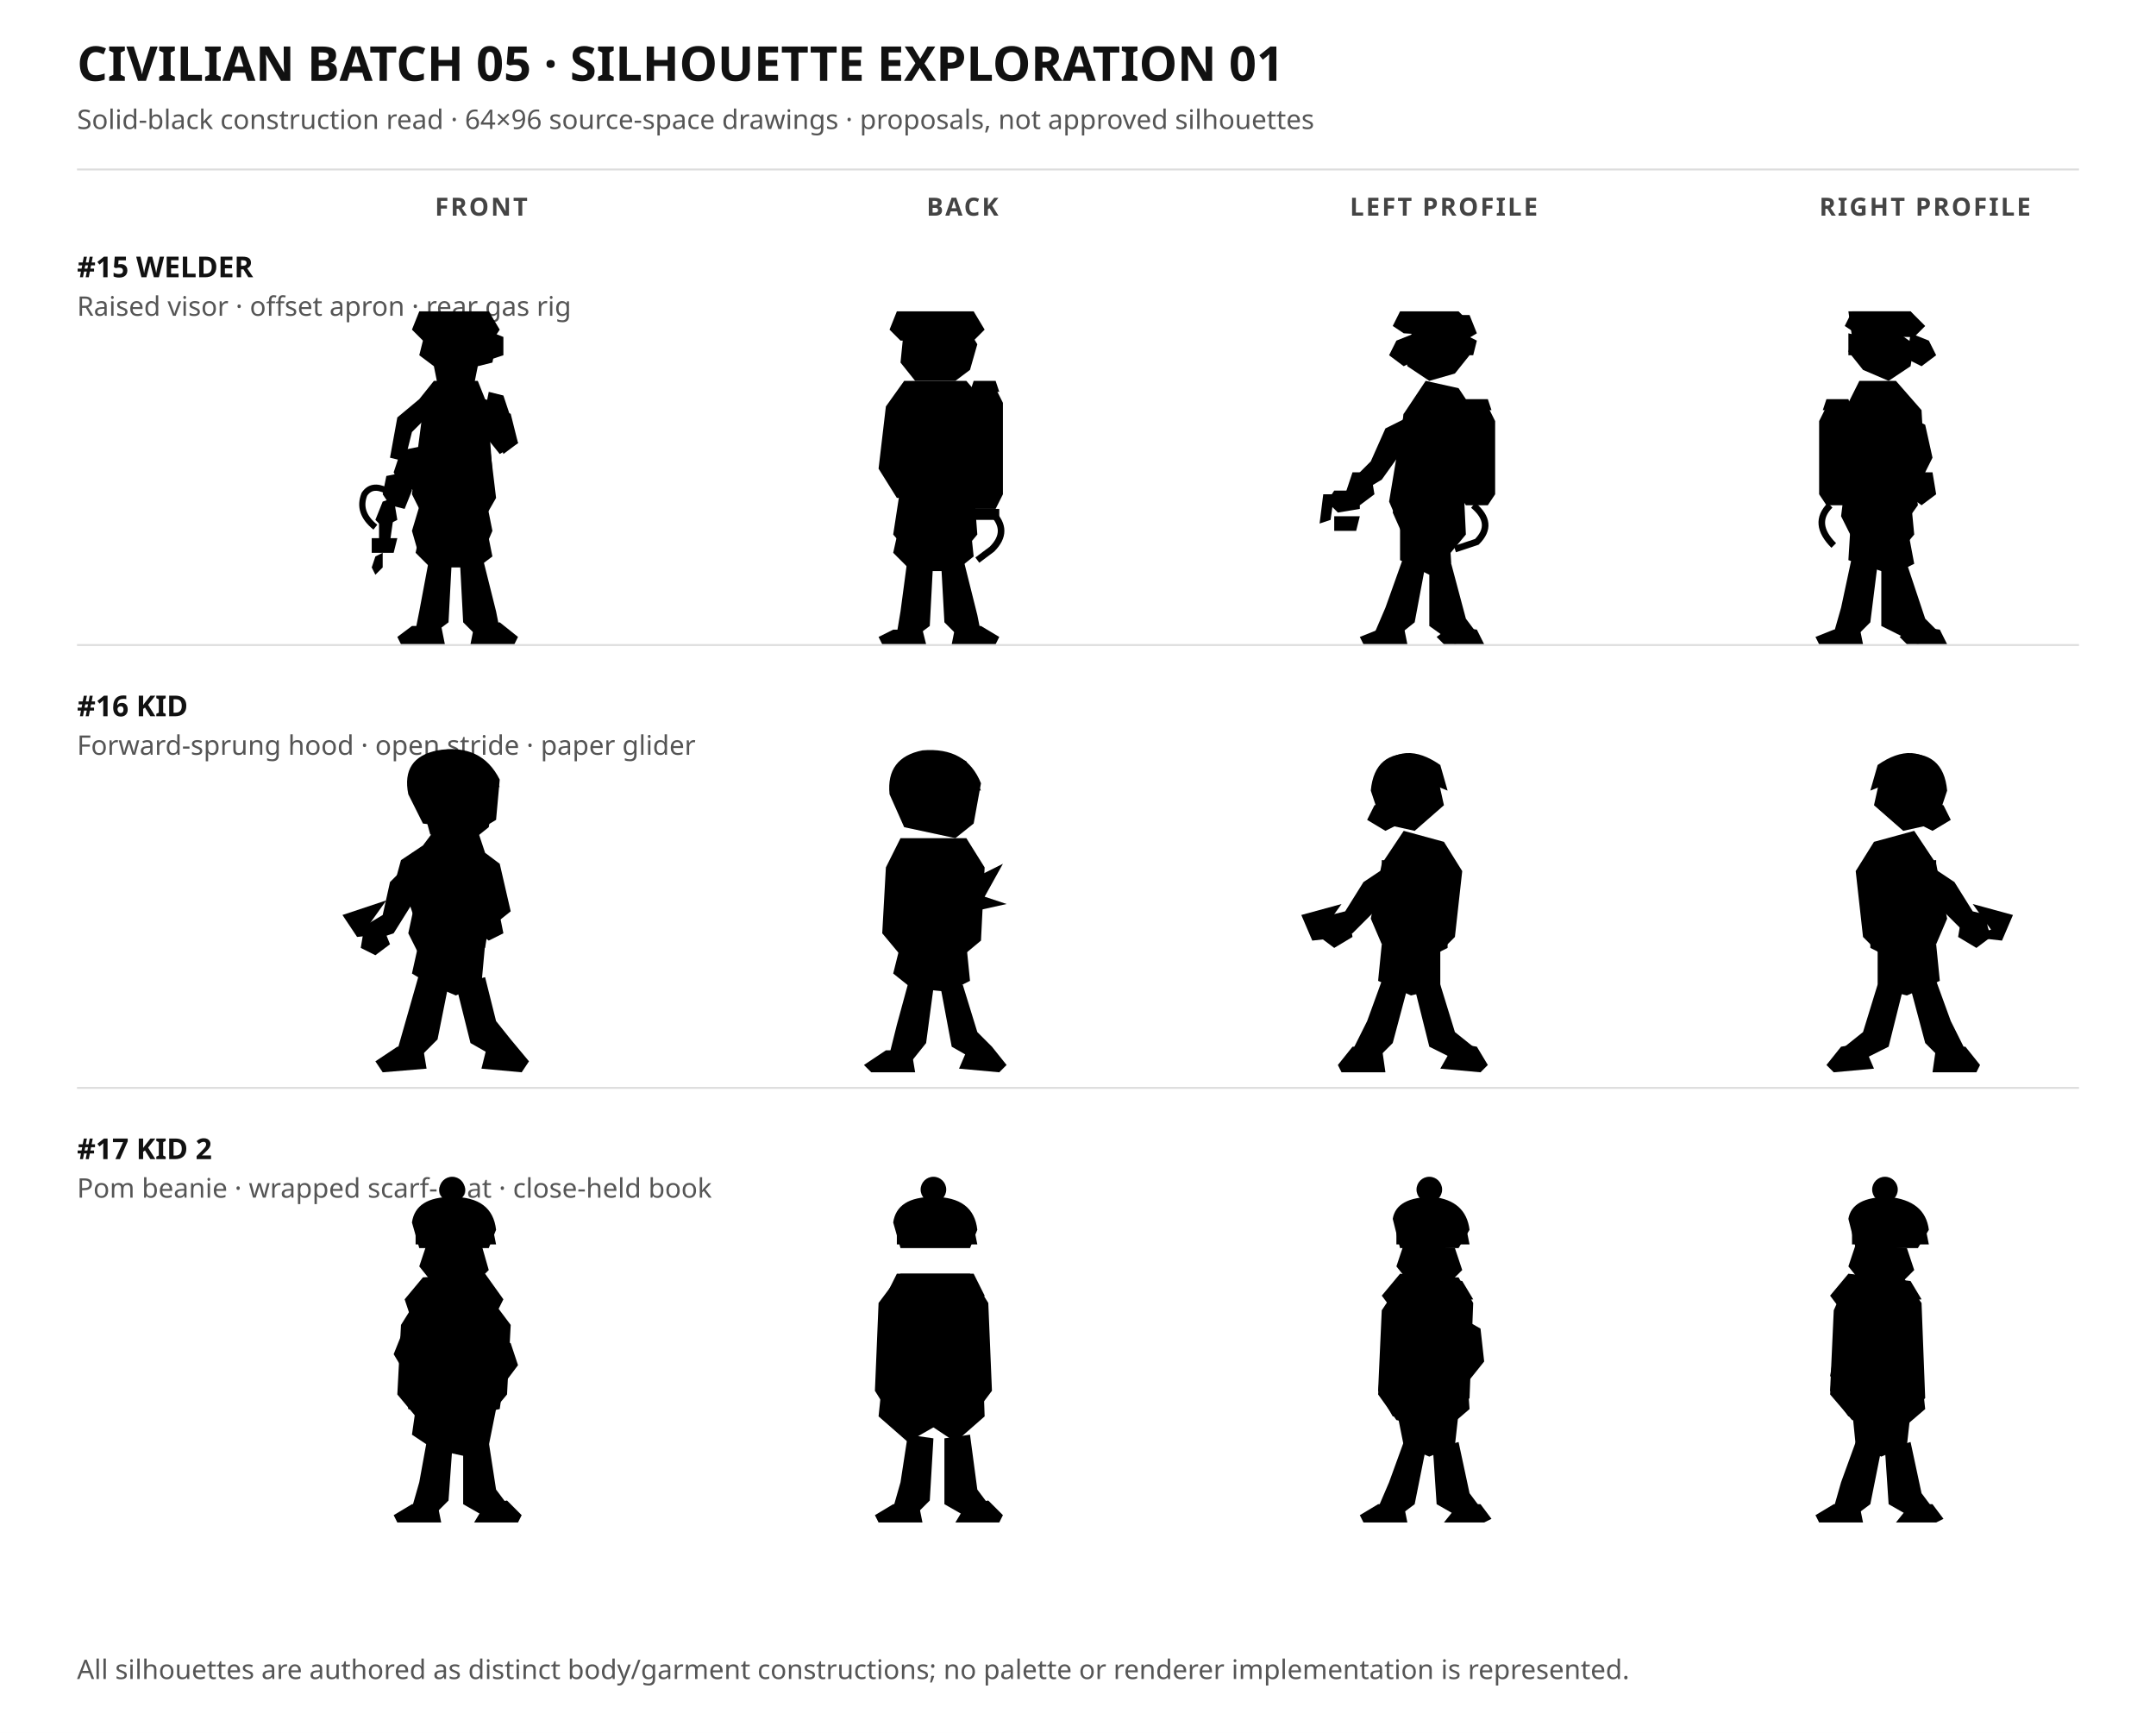
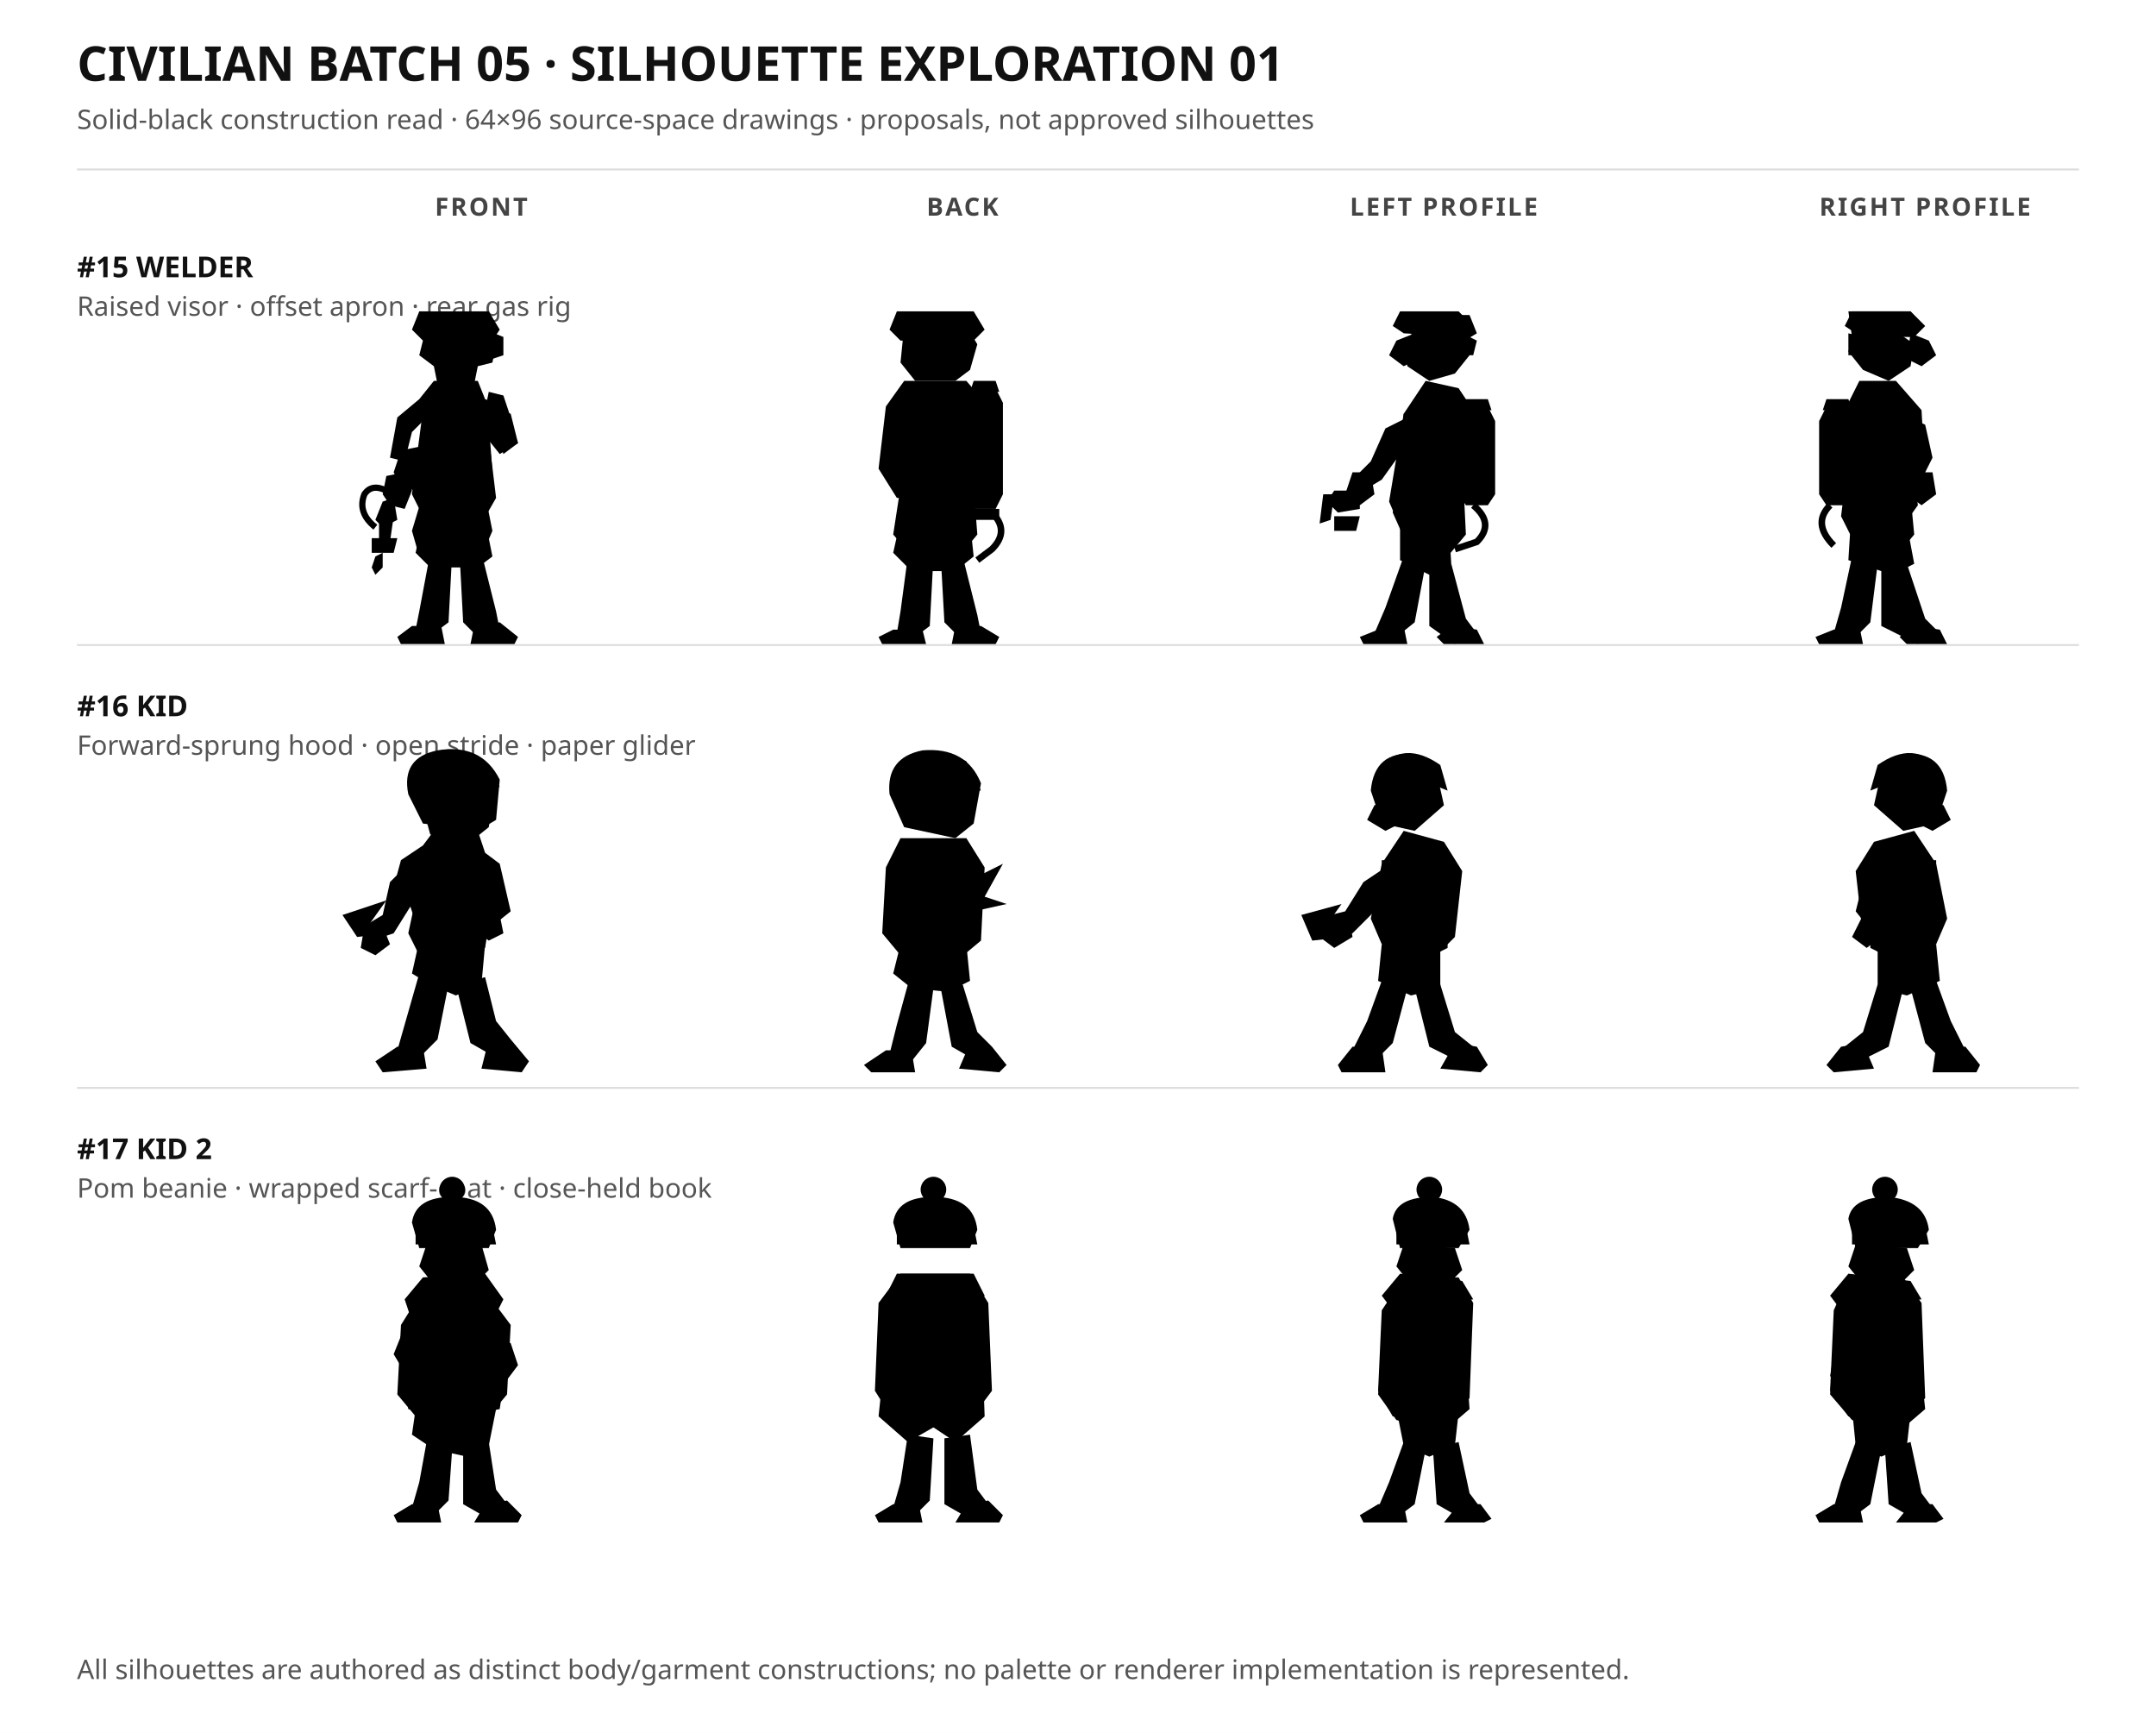
<svg xmlns="http://www.w3.org/2000/svg" width="1120" height="900" viewBox="0 0 1120 900" role="img" aria-labelledby="title desc">
  <rect width="1120" height="900" fill="#fff" />
  <style>
  .head{font:700 25px system-ui,sans-serif;fill:#111}
  .sub{font:14px system-ui,sans-serif;fill:#555}
  .dir{font:600 13px system-ui,sans-serif;fill:#444;letter-spacing:1px}
  .num{font:700 15px system-ui,sans-serif;fill:#111}
  .rule{stroke:#ddd;stroke-width:1}
  .sil{fill:#000;stroke:none}
</style>
  <text x="40" y="42" class="head">CIVILIAN BATCH 05 · SILHOUETTE EXPLORATION 01</text>
  <text x="40" y="67" class="sub">Solid-black construction read · 64×96 source-space drawings · proposals, not approved silhouettes</text>
  <line x1="40" y1="88" x2="1080" y2="88" class="rule" />
  <g class="dir" text-anchor="middle">
    <text x="250" y="112">FRONT</text>
    <text x="500" y="112">BACK</text>
    <text x="750" y="112">LEFT PROFILE</text>
    <text x="1000" y="112">RIGHT PROFILE</text>
  </g>
  <g transform="translate(0 122)">
    <text x="40" y="22" class="num">#15 WELDER</text>
    <text x="40" y="42" class="sub">Raised visor · offset apron · rear gas rig</text>
    <g transform="translate(176 34) scale(1.9)">
      <g class="sil">
        <path d="M24 7 L39 7 L43 12 L42 17 L38 18 L37 23 L27 23 L26 18 L22 15 Z" />
        <path d="M22 3 L41 3 L44 8 L42 11 L23 11 L20 8 Z" />
        <path d="M40 8 L45 10 L45 15 L42 16 L41 12 Z" />
        <path d="M26 22 L38 22 L40 27 L45 29 L49 39 L45 42 L43 35 L41 33 L42 47 L38 52 L26 52 L22 48 L23 33 L20 36 L18 44 L14 43 L16 32 L22 27 Z" />
        <path d="M23 30 L40 29 L43 54 L39 61 L24 61 L20 53 Z" />
        <path d="M24 55 L39 55 L42 70 L38 73 L25 73 L21 69 Z" />
        <path d="M25 69 L31 69 L30 88 L26 91 L21 90 L22 85 Z M33 69 L39 69 L43 85 L44 90 L38 92 L34 88 Z" />
        <path d="M20 89 L28 89 L29 94 L17 94 L16 92 Z M37 89 L44 88 L49 92 L48 94 L36 94 Z" />
        <path d="M25 30 L39 30 L40 56 L37 62 L26 62 L22 56 Z" />
        <path d="M23 53 L31 55 L30 70 L22 70 L20 63 Z M32 55 L40 53 L42 63 L39 70 L32 70 Z" />
        <path d="M39 28 L47 31 L49 39 L44 42 L40 37 Z" />
        <path d="M17 41 L22 40 L24 46 L21 52 L17 51 L15 47 Z" />
        <path d="M13 48 L18 47 L20 52 L18 57 L14 56 L12 53 Z" />
        <path d="M12 55 L15 54 L16 60 L12 62 L10 60 Z" />
        <path d="M11 58 L15 59 L14 66 L11 66 Z M9 65 L16 65 L15 69 L9 69 Z" />
        <path d="M12 69 L12 73 L10 75 L9 73 L10 70 Z" />
        <path d="M10 62 Q5 58 7 53 Q9 50 13 52" fill="none" stroke="#000" stroke-width="1.7" />
        <path d="M41 25 L45 26 L47 32 L43 34 L40 30 Z" />
      </g>
    </g>
    <g transform="translate(426 34) scale(1.9)">
      <g class="sil">
        <path d="M23 7 L40 7 L43 12 L41 19 L37 22 L26 22 L22 17 Z" />
        <path d="M21 3 L42 3 L45 8 L42 11 L22 11 L19 8 Z" />
        <path d="M23 22 L40 22 L46 29 L48 46 L43 54 L21 54 L16 46 L18 29 Z" />
        <path d="M24 51 L40 51 L42 70 L37 74 L25 74 L20 69 Z" />
        <path d="M24 70 L31 70 L30 89 L26 92 L21 91 L22 85 Z M33 70 L39 70 L43 86 L44 91 L38 92 L34 88 Z" />
        <path d="M20 90 L28 90 L29 94 L17 94 L16 92 Z M37 89 L44 89 L49 92 L48 94 L36 94 Z" />
        <path d="M42 24 L48 24 L50 28 L50 53 L48 57 L42 57 L40 53 L40 28 Z" />
        <path d="M42 22 L48 22 L49 25 L41 25 Z M42 57 L49 57 L49 60 L41 60 Z" />
        <path d="M22 28 L46 28 L46 31 L22 31 Z M20 43 L47 43 L47 46 L20 46 Z" />
        <path d="M22 51 L42 51 L43 64 L38 70 L32 67 L26 71 L20 64 Z" />
        <path d="M47 58 Q52 63 47 68 L43 71" fill="none" stroke="#000" stroke-width="1.8" />
      </g>
    </g>
    <g transform="translate(676 34) scale(1.9)">
      <g class="sil">
        <path d="M35 7 L44 9 L46 15 L42 20 L35 22 L29 18 L28 12 Z" />
        <path d="M31 4 L46 4 L48 9 L43 12 L30 10 Z" />
        <path d="M31 9 L26 11 L24 15 L28 18 L32 16 Z" />
        <path d="M34 22 L43 24 L47 30 L48 48 L43 55 L29 54 L26 48 L28 31 Z" />
        <path d="M28 31 L42 30 L43 57 L39 64 L27 62 L24 55 Z" />
        <path d="M27 55 L40 56 L41 72 L35 75 L27 71 Z" />
        <path d="M28 70 L34 72 L31 88 L26 92 L20 91 L23 84 Z" />
        <path d="M35 72 L41 72 L45 87 L48 91 L42 94 L35 89 Z" />
        <path d="M21 90 L28 89 L29 94 L17 94 L16 92 Z M41 89 L48 90 L50 94 L39 94 L37 92 Z" />
        <path d="M27 3 L43 3 L47 7 L44 10 L28 9 L25 7 Z M44 9 L48 11 L47 15 L43 15 Z" />
        <path d="M29 32 L23 35 L19 44 L15 48 L17 52 L22 49 L27 42 L33 39 Z" />
        <path d="M14 47 L19 47 L20 53 L16 56 L12 53 Z" />
        <path d="M9 52 L16 52 L16 57 L10 58 L7 55 Z" />
        <path d="M6 53 L9 53 L8 60 L5 61 Z" />
        <path d="M9 59 L16 59 L15 63 L9 63 Z" />
        <path d="M45 29 L51 29 L53 33 L53 53 L51 56 L45 56 L43 53 L43 33 Z" />
        <path d="M45 27 L51 27 L52 30 L44 30 Z" />
        <path d="M47 56 Q53 61 48 66 L42 68" fill="none" stroke="#000" stroke-width="1.8" />
        <path d="M28 43 L44 43 L45 64 L40 70 L29 67 L25 58 Z" />
        <path d="M41 28 L47 31 L46 39 L41 41 Z" />
      </g>
    </g>
    <g transform="translate(926 34) scale(1.9)">
      <g class="sil">
        <path d="M20 7 L29 7 L36 12 L35 18 L29 22 L22 19 L18 14 Z" />
        <path d="M18 3 L35 3 L38 7 L35 10 L19 10 Z" />
        <path d="M35 9 L40 11 L42 15 L38 18 L34 16 Z" />
        <path d="M21 22 L31 22 L38 30 L39 48 L34 55 L19 54 L16 47 L17 30 Z" />
        <path d="M19 30 L34 31 L37 56 L32 63 L19 61 L16 54 Z" />
        <path d="M19 55 L33 56 L36 72 L30 75 L18 71 Z" />
        <path d="M19 70 L26 72 L24 88 L20 92 L14 91 L16 84 Z" />
        <path d="M27 72 L34 72 L39 87 L43 91 L37 94 L27 89 Z" />
        <path d="M14 90 L21 89 L22 94 L10 94 L9 92 Z M36 89 L43 90 L45 94 L34 94 L32 92 Z" />
        <path d="M19 3 L35 3 L39 7 L36 10 L20 9 L17 7 Z M18 9 L22 10 L22 15 L18 15 Z" />
        <path d="M33 31 L39 34 L41 43 L38 49 L34 48 L34 41 L30 38 Z" />
        <path d="M36 47 L41 47 L42 53 L38 56 L34 53 Z" />
        <path d="M12 29 L18 29 L20 33 L20 53 L18 56 L12 56 L10 53 L10 33 Z" />
        <path d="M12 27 L18 27 L19 30 L11 30 Z" />
        <path d="M13 56 Q8 61 14 67" fill="none" stroke="#000" stroke-width="1.8" />
        <path d="M18 43 L34 43 L36 64 L31 70 L20 67 L16 59 Z" />
      </g>
    </g>
  </g>
  <line x1="40" y1="335" x2="1080" y2="335" class="rule" />
  <g transform="translate(0 350)">
    <text x="40" y="22" class="num">#16 KID</text>
    <text x="40" y="42" class="sub">Forward-sprung hood · open stride · paper glider</text>
    <g transform="translate(176 34) scale(1.9)">
      <g class="sil">
        <path d="M19 15 Q17 5 27 3 Q39 1 44 11 L43 22 L38 25 L23 23 Z" />
        <path d="M21 7 Q29 -1 40 6 L44 13 L39 13 L36 9 L31 15 L27 11 L23 16 Z" />
        <path d="M22 15 Q25 12 29 15 L32 19 L37 16 L42 18 L41 24 L36 28 L25 26 Z" />
        <path d="M26 25 L38 25 L40 31 L44 34 L47 47 L42 51 L39 42 L37 39 L39 57 L34 61 L22 59 L19 53 L22 39 L18 46 L14 44 L17 33 L23 29 Z" />
        <path d="M23 31 L39 30 L43 38 L40 57 L23 56 L19 44 Z" />
        <path d="M24 31 L30 35 L26 43 L21 40 Z M37 30 L42 35 L38 42 L34 35 Z" />
        <path d="M30 34 L33 34 L34 56 L30 56 Z" />
        <path d="M18 35 L14 39 L12 48 L7 51 L9 55 L15 53 L20 45 L23 41 Z" />
        <path d="M7 51 L12 51 L14 56 L10 59 L6 57 Z" />
        <path d="M37 37 L43 40 L44 47 L40 50 L36 45 Z" />
        <path d="M39 47 L44 48 L45 53 L41 55 L37 52 Z" />
        <path d="M1 48 L13 44 L8 51 L14 53 L5 54 Z" />
        <path d="M22 55 L40 56 L39 67 L32 70 L25 67 L20 64 Z" />
        <path d="M22 64 L30 67 L27 82 L21 88 L16 85 L18 78 Z M32 67 L40 65 L43 77 L47 82 L43 87 L36 83 Z" />
        <path d="M16 84 L23 84 L24 90 L12 91 L10 88 Z M41 82 L47 82 L52 88 L50 91 L39 90 Z" />
      </g>
    </g>
    <g transform="translate(426 34) scale(1.9)">
      <g class="sil">
        <path d="M19 15 Q18 5 28 3 Q40 2 44 12 L42 23 L37 27 L23 24 Z" />
        <path d="M21 7 Q29 0 40 6 L44 14 L39 13 L35 9 L30 15 L26 11 L22 16 Z" />
        <path d="M22 27 L40 27 L45 35 L44 55 L38 60 L22 59 L17 53 L18 35 Z" />
        <path d="M22 56 L40 56 L41 66 L35 69 L25 68 L20 64 Z" />
        <path d="M24 67 L31 68 L29 83 L25 88 L19 86 L21 78 Z M33 68 L39 67 L43 80 L47 84 L43 88 L36 84 Z" />
        <path d="M18 85 L25 85 L26 91 L14 91 L12 89 Z M41 83 L47 84 L51 89 L49 91 L38 90 Z" />
        <path d="M23 29 L39 29 L41 33 L22 33 Z M21 43 L42 43 L41 46 L21 46 Z" />
        <path d="M40 39 L50 34 L45 43 L51 45 L42 47 Z" />
      </g>
    </g>
    <g transform="translate(676 34) scale(1.9)">
      <g class="sil">
        <path d="M31 4 Q20 3 19 14 L22 23 L31 25 L39 18 L37 9 Z" />
        <path d="M21 8 Q28 0 38 7 L40 14 L35 12 L31 10 L27 16 L23 13 Z" />
        <path d="M24 17 L20 18 L18 22 L23 25 L29 22 Z" />
        <path d="M28 25 L39 28 L44 36 L42 54 L36 60 L22 56 L19 49 L22 34 Z" />
        <path d="M22 33 L40 34 L40 57 L32 61 L22 55 Z" />
        <path d="M22 56 L38 57 L38 68 L30 70 L21 66 Z" />
        <path d="M22 66 L29 68 L25 83 L20 88 L14 85 L18 77 Z M31 68 L38 67 L42 80 L47 84 L43 88 L35 84 Z" />
        <path d="M14 84 L22 84 L23 91 L11 91 L10 89 Z M42 83 L48 84 L51 89 L49 91 L38 90 Z" />
        <path d="M23 35 L17 39 L12 47 L8 48 L8 53 L14 53 L20 47 L27 43 Z" />
        <path d="M7 48 L13 48 L14 54 L9 57 L5 54 Z" />
        <path d="M0 48 L11 45 L6 52 L12 54 L3 55 Z" />
        <path d="M36 36 L42 39 L42 47 L38 49 L34 43 Z" />
      </g>
    </g>
    <g transform="translate(926 34) scale(1.9)">
      <g class="sil">
        <path d="M33 4 Q44 3 45 14 L42 23 L33 25 L25 18 L27 9 Z" />
        <path d="M43 8 Q36 0 26 7 L24 14 L29 12 L33 10 L37 16 L41 13 Z" />
        <path d="M40 17 L44 18 L46 22 L41 25 L35 22 Z" />
        <path d="M36 25 L25 28 L20 36 L22 54 L28 60 L42 56 L45 49 L42 34 Z" />
        <path d="M42 33 L24 34 L24 57 L32 61 L42 55 Z" />
        <path d="M42 56 L26 57 L26 68 L34 70 L43 66 Z" />
        <path d="M42 66 L35 68 L39 83 L44 88 L50 85 L46 77 Z M33 68 L26 67 L22 80 L17 84 L21 88 L29 84 Z" />
        <path d="M50 84 L42 84 L41 91 L53 91 L54 89 Z M22 83 L16 84 L12 89 L14 91 L25 90 Z" />
-         <path d="M41 35 L47 39 L52 47 L56 48 L56 53 L50 53 L44 47 L37 43 Z" />
-         <path d="M55 48 L49 48 L48 54 L53 57 L57 54 Z" />
-         <path d="M63 48 L52 45 L57 52 L51 54 L60 55 Z" />
+         <path d="M27 35 L22 39 L20 47 L24 52 L29 49 L29 43 L33 41 Z" />
+         <path d="M22 48 L26 49 L27 54 L23 57 L19 54 Z" />
      </g>
    </g>
  </g>
  <line x1="40" y1="565" x2="1080" y2="565" class="rule" />
  <g transform="translate(0 580)">
    <text x="40" y="22" class="num">#17 KID 2</text>
    <text x="40" y="42" class="sub">Pom beanie · wrapped scarf-coat · close-held book</text>
    <g transform="translate(176 34) scale(1.9)">
      <g class="sil">
        <circle cx="31" cy="2" r="3.5" />
        <path d="M20 11 Q21 4 31 4 Q42 4 43 13 L41 18 L22 18 Z" />
        <path d="M21 12 Q31 7 42 12 L43 17 L21 17 Z" />
        <path d="M24 17 L39 17 L41 24 L36 29 L26 28 L22 23 Z" />
        <path d="M23 26 L40 25 L45 32 L42 38 L20 38 L18 32 Z" />
        <path d="M37 31 L43 32 L46 47 L42 52 L37 49 L36 39 Z" />
        <path d="M22 31 L41 31 L47 39 L46 58 L41 64 L21 64 L16 58 L17 39 Z" />
        <path d="M21 35 L29 38 L28 64 L19 62 L17 48 Z M40 35 L32 38 L34 64 L44 62 L46 48 Z" />
        <path d="M29 37 L34 37 L35 63 L29 63 Z" />
        <path d="M25 39 Q30 36 33 40 L33 53 Q29 50 25 53 Z M34 40 Q38 36 42 39 L42 53 Q38 50 34 53 Z" />
        <path d="M33 40 L34 53 L32 55 L31 41 Z" />
        <path d="M24 47 L28 47 L29 52 L25 55 L22 52 Z M39 47 L43 47 L45 52 L42 55 L38 53 Z" />
        <path d="M17 42 L22 44 L25 51 L22 55 L18 52 L15 47 Z M43 42 L47 44 L49 50 L46 54 L42 51 L40 46 Z" />
        <path d="M21 62 L43 62 L41 72 L35 75 L26 73 L20 69 Z" />
        <path d="M24 71 L31 73 L30 87 L26 91 L20 89 L22 82 Z M34 73 L41 71 L43 84 L46 88 L41 92 L34 88 Z" />
        <path d="M20 88 L27 88 L28 93 L16 93 L15 91 Z M40 88 L46 87 L50 91 L49 93 L37 93 Z" />
      </g>
    </g>
    <g transform="translate(426 34) scale(1.9)">
      <g class="sil">
        <circle cx="31" cy="2" r="3.5" />
        <path d="M20 11 Q21 4 31 4 Q42 4 43 13 L41 18 L22 18 Z" />
        <path d="M21 12 Q31 7 42 12 L43 17 L21 17 Z" />
        <path d="M22 25 L41 25 L46 33 L47 57 L41 65 L20 65 L15 57 L16 33 Z" />
        <path d="M21 25 L42 25 L45 31 L18 31 Z M18 31 L45 31 L43 35 L20 35 Z" />
        <path d="M19 35 L44 35 L45 64 L37 71 L31 67 L24 71 L16 64 Z" />
        <path d="M20 40 L42 40 L41 43 L20 43 Z M31 36 L33 36 L34 67 L31 67 Z" />
        <path d="M24 69 L31 70 L30 87 L26 91 L20 89 L22 82 Z M34 70 L41 69 L43 84 L46 88 L41 92 L34 88 Z" />
        <path d="M20 88 L27 88 L28 93 L16 93 L15 91 Z M40 88 L46 87 L50 91 L49 93 L37 93 Z" />
      </g>
    </g>
    <g transform="translate(676 34) scale(1.9)">
      <g class="sil">
        <circle cx="35" cy="2" r="3.5" />
        <path d="M25 10 Q26 4 36 4 Q45 5 46 13 L43 18 L27 18 Z" />
        <path d="M26 12 Q36 7 45 12 L46 17 L26 17 Z" />
        <path d="M28 17 L42 18 L44 24 L39 29 L30 28 L26 23 Z" />
        <path d="M28 26 L43 26 L47 33 L46 59 L40 65 L25 64 L21 57 L22 35 Z" />
        <path d="M27 25 L44 27 L47 32 L25 35 L22 31 Z" />
        <path d="M23 34 L44 34 L46 62 L39 68 L26 65 L21 58 Z" />
-         <path d="M42 36 L49 40 L50 49 L46 54 L42 50 L40 43 Z" />
-         <path d="M39 43 L45 44 L46 51 L42 55 L37 52 Z" />
-         <path d="M32 39 Q37 36 42 39 L42 53 Q37 51 32 54 Z" />
-         <path d="M31 40 L32 54 L29 55 L28 41 Z" />
-         <path d="M26 45 L31 45 L33 51 L29 55 L25 52 Z" />
+         <path d="M32 37 L39 40 L42 48 L39 54 L35 51 L34 45 Z" />
+         <path d="M31 40 Q36 37 41 40 L41 53 Q36 51 31 54 Z" />
+         <path d="M30 41 L31 54 L28 55 L27 42 Z" />
+         <path d="M27 46 L32 46 L34 52 L30 56 L26 53 Z" />
        <path d="M26 62 L43 63 L42 72 L35 75 L28 72 Z" />
        <path d="M28 71 L34 73 L31 88 L27 91 L21 89 L24 82 Z M36 73 L43 71 L46 85 L49 89 L44 92 L37 88 Z" />
        <path d="M21 88 L28 88 L29 93 L17 93 L16 91 Z M43 88 L49 88 L52 92 L50 93 L39 93 Z" />
      </g>
    </g>
    <g transform="translate(926 34) scale(1.9)">
      <g class="sil">
        <circle cx="28" cy="2" r="3.5" />
        <path d="M18 10 Q19 4 29 4 Q39 5 40 13 L37 18 L20 18 Z" />
        <path d="M19 12 Q29 7 39 12 L40 17 L19 17 Z" />
        <path d="M20 17 L34 18 L36 24 L31 29 L22 28 L18 23 Z" />
        <path d="M18 26 L33 26 L38 33 L39 59 L33 65 L18 64 L13 57 L14 35 Z" />
        <path d="M18 25 L35 27 L38 32 L16 35 L13 31 Z" />
        <path d="M15 34 L36 34 L39 62 L32 68 L19 65 L13 58 Z" />
        <path d="M15 39 L22 37 L25 50 L21 55 L16 52 Z" />
        <path d="M19 41 Q24 37 29 40 L29 54 Q24 51 19 54 Z" />
        <path d="M29 40 L30 54 L27 55 L26 41 Z" />
        <path d="M14 47 L20 46 L22 52 L18 56 L13 53 Z" />
        <path d="M19 62 L35 63 L34 72 L27 75 L20 72 Z" />
        <path d="M20 71 L27 73 L24 88 L20 91 L14 89 L16 82 Z M28 73 L35 71 L38 85 L41 89 L36 92 L29 88 Z" />
        <path d="M14 88 L21 88 L22 93 L10 93 L9 91 Z M35 88 L41 88 L44 92 L42 93 L31 93 Z" />
      </g>
    </g>
  </g>
  <text x="40" y="872" class="sub">All silhouettes are authored as distinct body/garment constructions; no palette or renderer implementation is represented.</text>
</svg>
